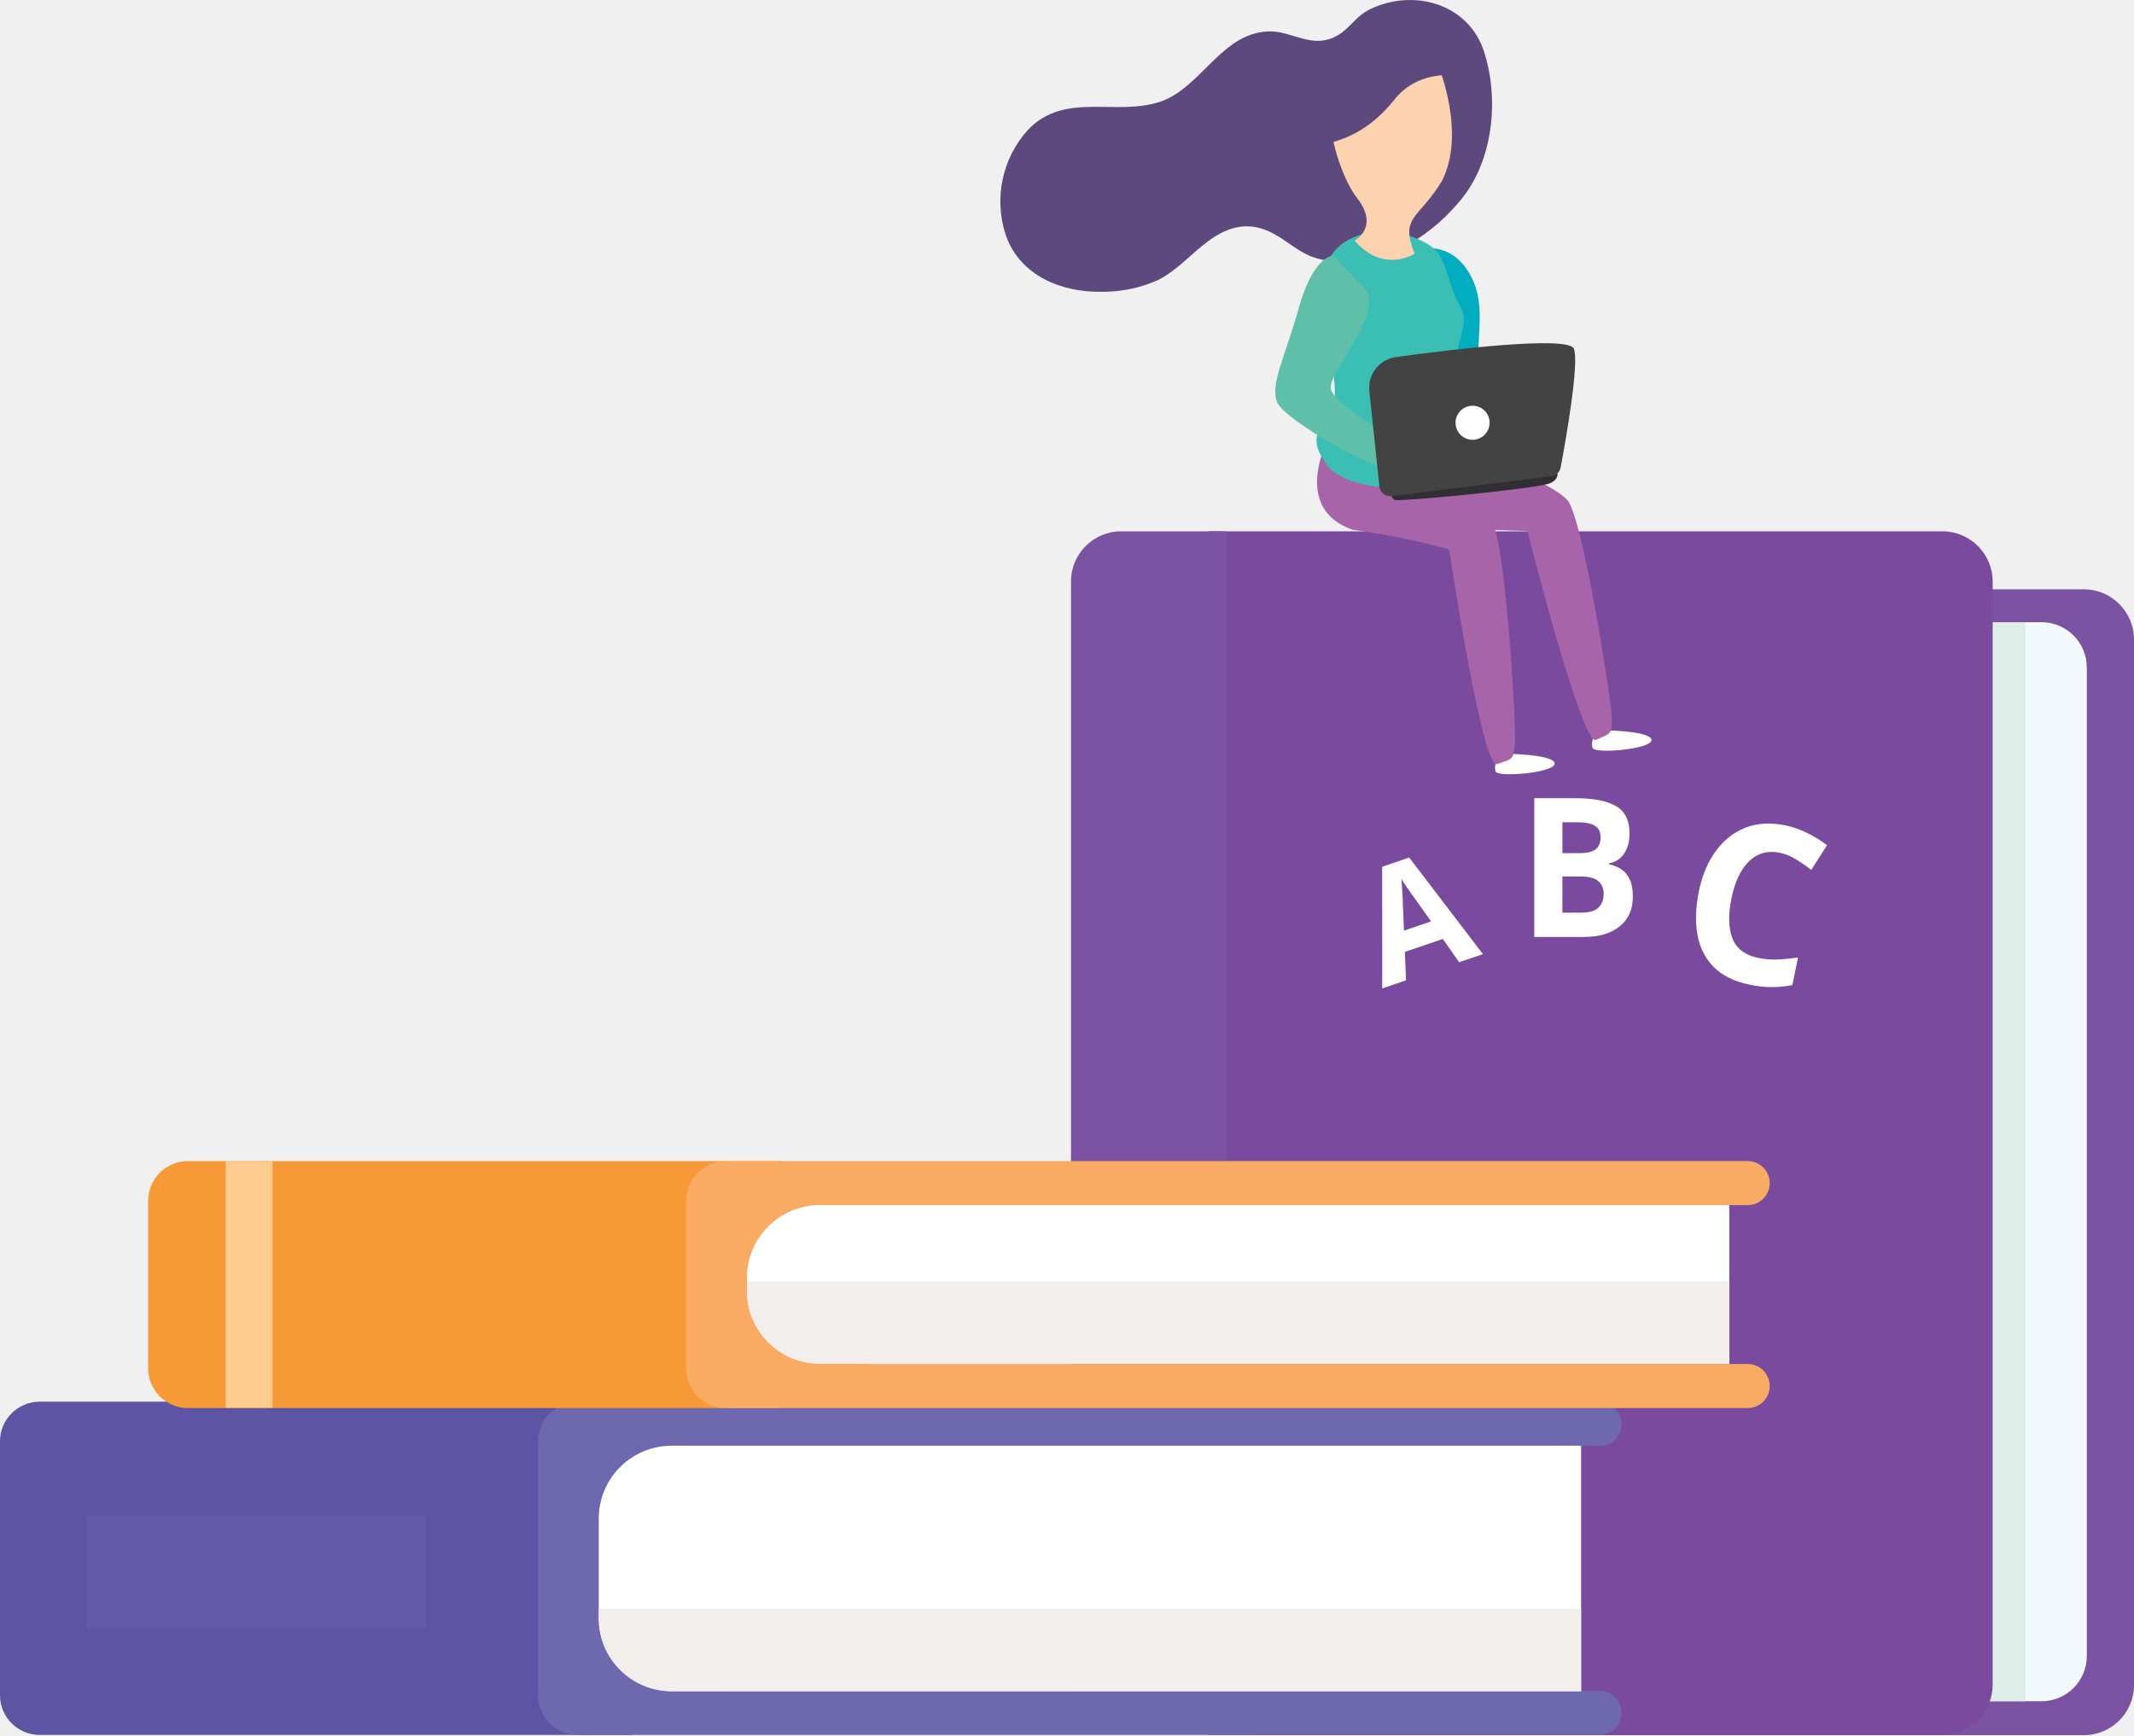
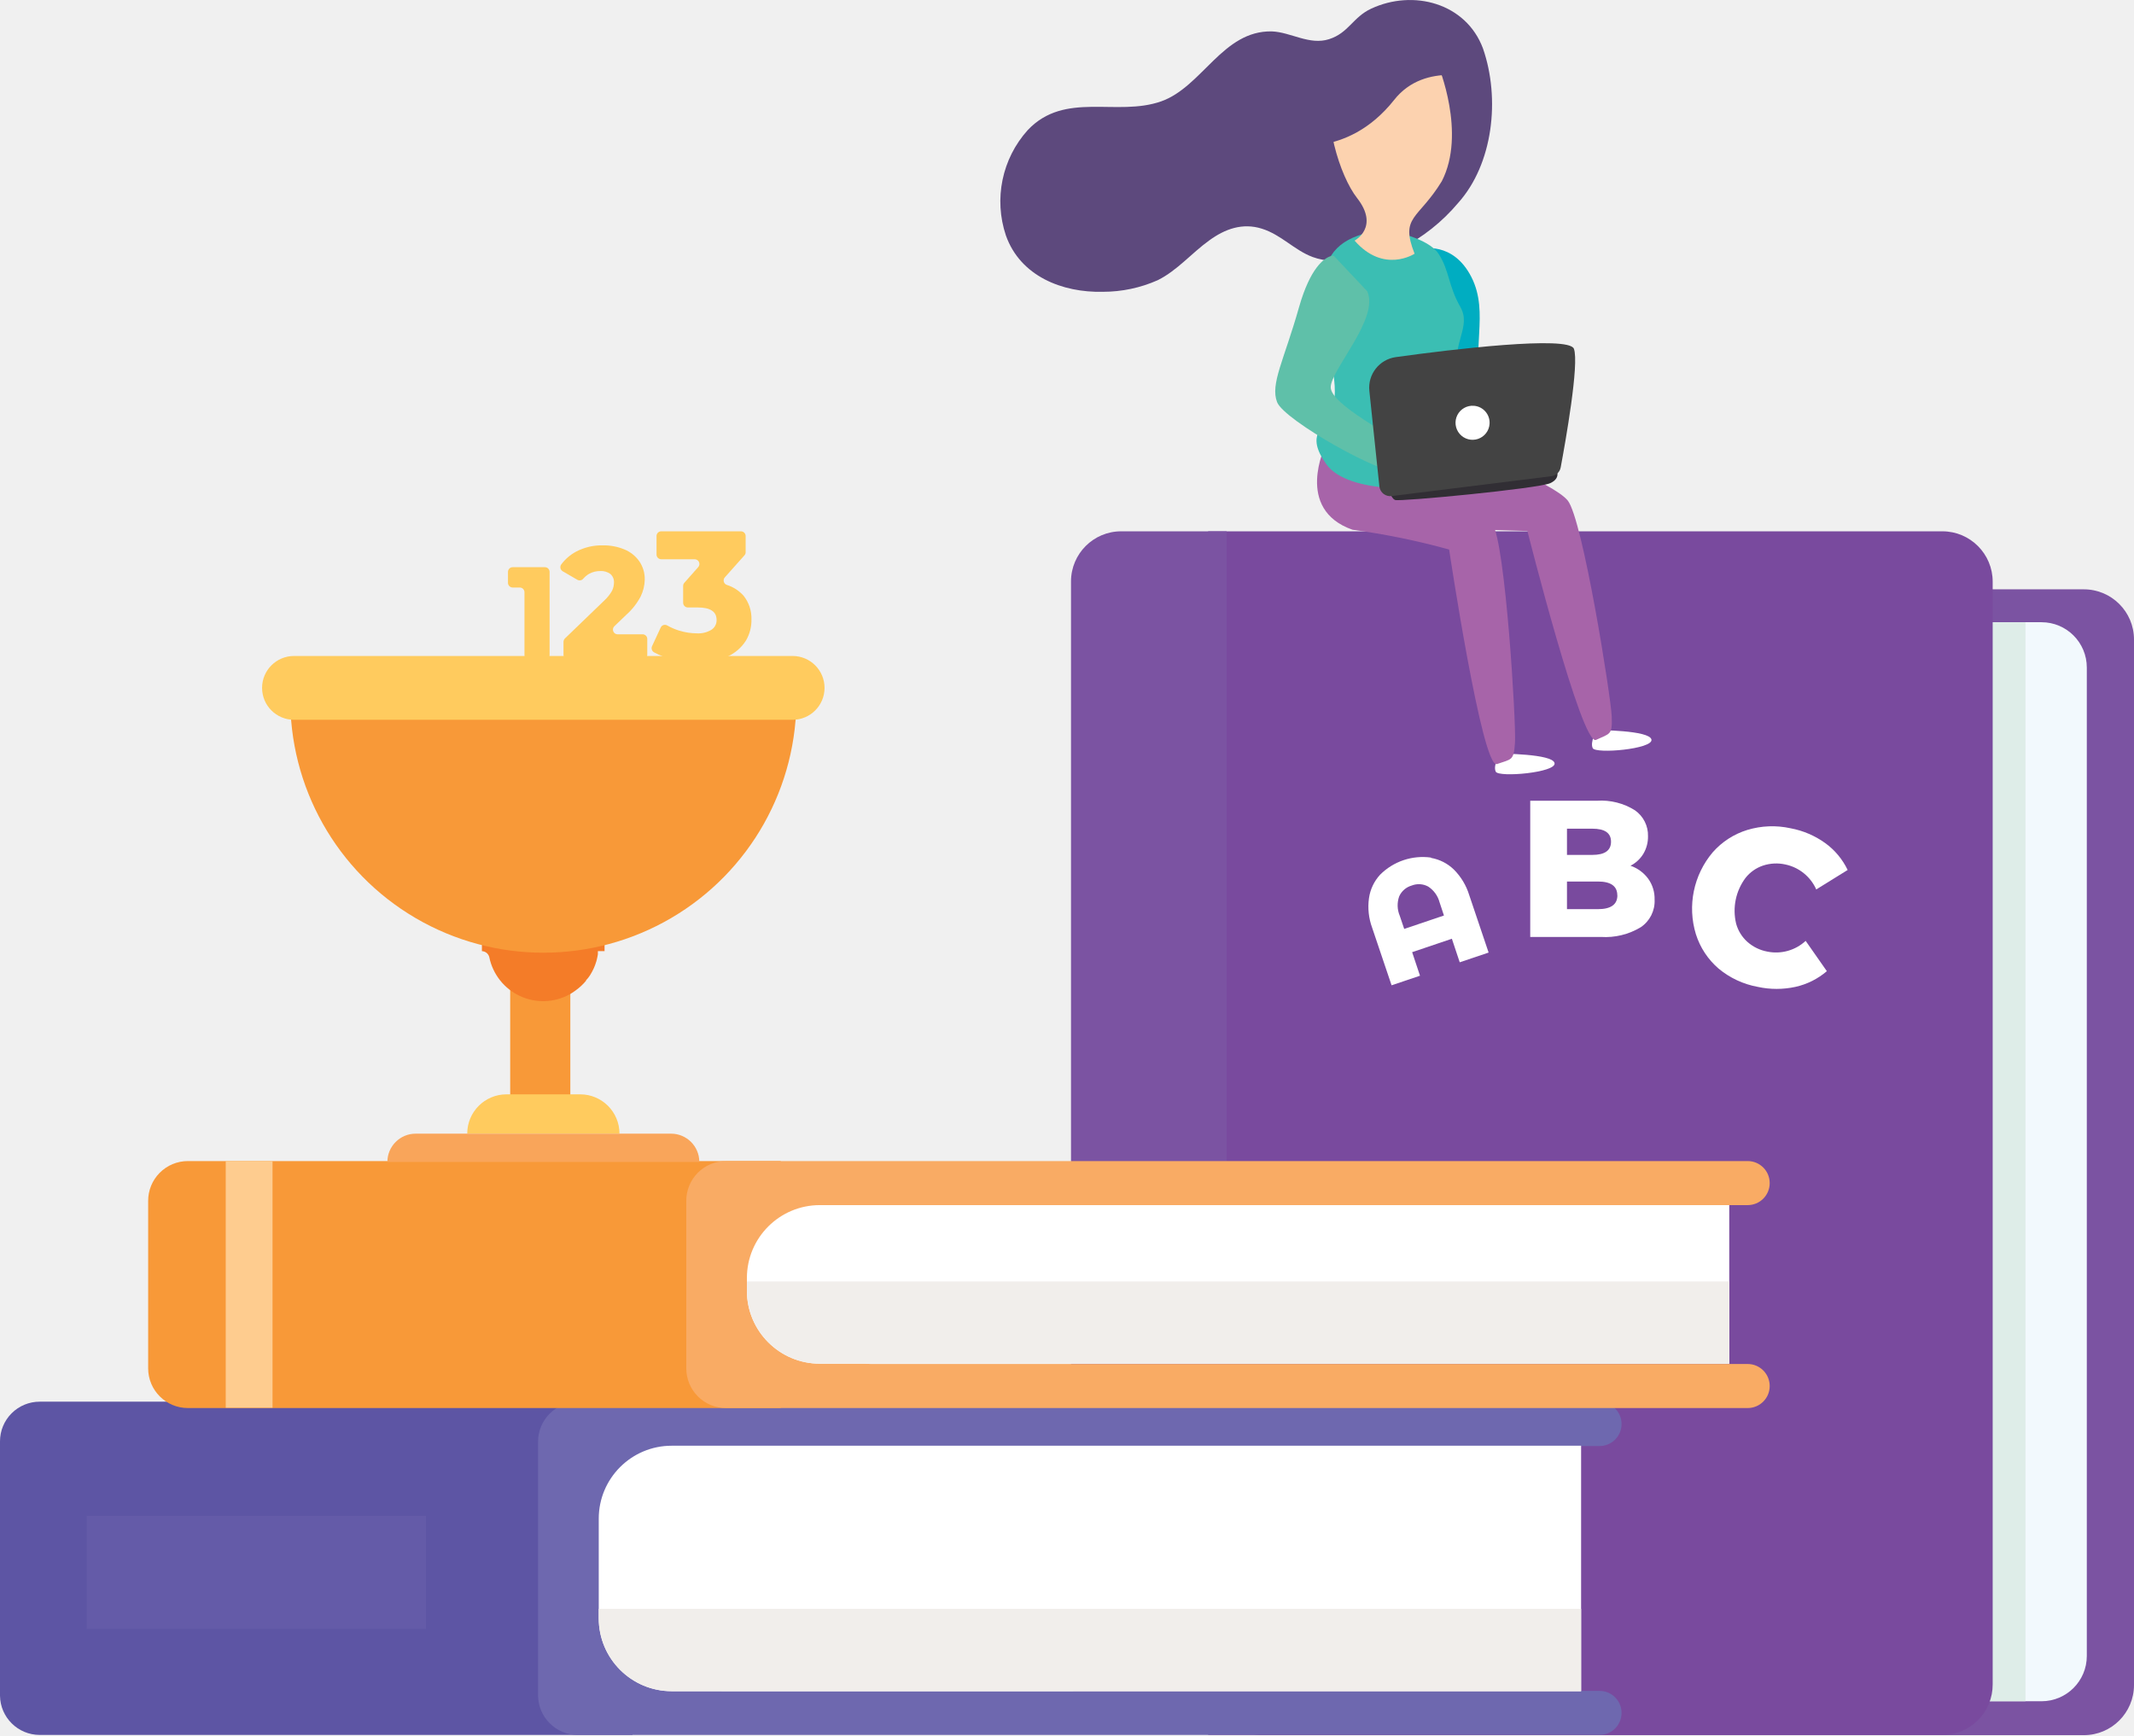
<svg xmlns="http://www.w3.org/2000/svg" viewBox="0 0 271.8 221.04">
  <defs>
-     <style>.cls-1{fill:#7b53a2;}.cls-2{fill:#f2f9fd;}.cls-3{fill:#deede8;}.cls-4{fill:#794a9e;}.cls-5{fill:#5d55a4;}.cls-6{fill:#6e68af;}.cls-13,.cls-14,.cls-15,.cls-7{fill:#fff;}.cls-8{fill:#f1eeeb;}.cls-9{fill:#645ba8;}.cls-10{fill:#f89938;}.cls-11{fill:#f9ab64;}.cls-12{fill:#fecc8f;}.cls-13{font-size:28.34px;}.cls-13,.cls-14,.cls-15{font-family:MontserratAlternates-ExtraBold, Montserrat Alternates;font-weight:800;}.cls-14{font-size:24.75px;}.cls-15{font-size:20.42px;}.cls-16{fill:#00adc1;}.cls-17{fill:#5d497d;}.cls-18{fill:#a764a9;}.cls-19{fill:#3bbeb3;}.cls-20{fill:#fcd2af;}.cls-21{fill:#5fc0a9;}.cls-22{fill:#312e34;}.cls-23{fill:#434343;}</style>
+     <style>.cls-1{fill:#7b53a2;}.cls-2{fill:#f2f9fd;}.cls-3{fill:#deede8;}.cls-4{fill:#794a9e;}.cls-5{fill:#5d55a4;}.cls-6{fill:#6e68af;}.cls-7{fill:#fff;}.cls-8{fill:#f1eeeb;}.cls-9{fill:#645ba8;}.cls-10{fill:#f89938;}.cls-11{fill:#f9ab64;}.cls-12{fill:#fecc8f;}.cls-13{fill:#00adc1;}.cls-14{fill:#5d497d;}.cls-15{fill:#a764a9;}.cls-16{fill:#3bbeb3;}.cls-17{fill:#fcd2af;}.cls-18{fill:#5fc0a9;}.cls-19{fill:#312e34;}.cls-20{fill:#434343;}.cls-21{fill:#ffcb5e;}.cls-22{fill:#f9a55a;}.cls-23{fill:#f47c28;}</style>
  </defs>
  <g id="Layer_2" data-name="Layer 2">
    <g id="Layer_1-2" data-name="Layer 1">
      <rect class="cls-1" x="154.41" y="75.07" width="117.39" height="145.96" rx="6.39" />
      <rect class="cls-2" x="159.88" y="79.26" width="105.91" height="137.45" rx="5.77" />
      <rect class="cls-3" x="226.15" y="79.26" width="31.83" height="137.45" />
      <path class="cls-4" d="M247.41,67.68H153.88V221h93.53a6.41,6.41,0,0,0,6.39-6.44V74.11A6.41,6.41,0,0,0,247.41,67.68Z" />
      <path class="cls-1" d="M156.23,67.68H142.8a6.39,6.39,0,0,0-6.39,6.39V213.64A6.39,6.39,0,0,0,142.8,220h13.43Z" />
      <path class="cls-5" d="M80.56,178.55H5.06A5.05,5.05,0,0,0,0,183.61V216A5.06,5.06,0,0,0,5.06,221h75.5Z" />
      <path class="cls-6" d="M89.23,212.62V187a2.8,2.8,0,0,1,2.8-2.8h111.7a2.8,2.8,0,0,0,2.8-2.81h0a2.8,2.8,0,0,0-2.8-2.8H73.59a5.06,5.06,0,0,0-5.06,5.06V216A5.07,5.07,0,0,0,73.59,221H203.73a2.8,2.8,0,0,0,2.8-2.81h0a2.8,2.8,0,0,0-2.8-2.8H92A2.8,2.8,0,0,1,89.23,212.62Z" />
      <path class="cls-7" d="M85.55,184.16H201.38a0,0,0,0,1,0,0v31.27a0,0,0,0,1,0,0H85.55a9.29,9.29,0,0,1-9.29-9.29V193.45A9.29,9.29,0,0,1,85.55,184.16Z" />
      <path class="cls-8" d="M76.26,204.94v1.2a9.29,9.29,0,0,0,9.29,9.29H201.38V204.94Z" />
      <rect class="cls-9" x="11.04" y="193.09" width="43.21" height="14.4" />
      <path class="cls-10" d="M99.44,147.9H23.93A5.06,5.06,0,0,0,18.87,153v21.3a5.06,5.06,0,0,0,5.06,5.06H99.44V147.9Z" />
      <path class="cls-11" d="M108.1,170.91v-14.6a2.8,2.8,0,0,1,2.81-2.8H222.6a2.8,2.8,0,0,0,2.8-2.81h0a2.8,2.8,0,0,0-2.8-2.8H92.47A5.05,5.05,0,0,0,87.41,153v21.3a5.05,5.05,0,0,0,5.06,5.06H222.6a2.8,2.8,0,0,0,2.8-2.8h0a2.8,2.8,0,0,0-2.8-2.81H110.91A2.8,2.8,0,0,1,108.1,170.91Z" />
      <path class="cls-7" d="M220.25,173.71H104.42a9.29,9.29,0,0,1-9.29-9.29V162.8a9.29,9.29,0,0,1,9.29-9.29H220.25Z" />
      <path class="cls-8" d="M95.13,163.23v1.19a9.29,9.29,0,0,0,9.29,9.29H220.25V163.23Z" />
      <polygon class="cls-12" points="28.75 179.32 34.71 179.32 34.71 147.9 34.71 147.9 28.75 147.9 28.75 147.9 28.75 179.32" />
-       <text class="cls-13" transform="translate(212.81 123.08) rotate(11.63) scale(0.96 1)">C</text>
-       <text class="cls-14" transform="translate(193.27 119.35) scale(0.96 1)">B</text>
-       <text class="cls-15" transform="matrix(0.91, -0.31, 0.32, 0.95, 176.05, 125.91)">A</text>
+       <path class="cls-7" d="M218.9,123.39A9.58,9.58,0,0,1,216,119a11.11,11.11,0,0,1,2.15-10.44,9.63,9.63,0,0,1,4.4-2.84,10.9,10.9,0,0,1,5.52-.21,11,11,0,0,1,4.41,1.89,9.07,9.07,0,0,1,2.85,3.42l-4,2.48a5.56,5.56,0,0,0-3.93-3.18,5.36,5.36,0,0,0-2.85.14,4.78,4.78,0,0,0-2.23,1.57,7,7,0,0,0-1.2,5.81,4.81,4.81,0,0,0,1.43,2.33,5.27,5.27,0,0,0,2.56,1.25,5.55,5.55,0,0,0,4.87-1.37l2.7,3.86a9.21,9.21,0,0,1-4,2,11.25,11.25,0,0,1-4.8,0A10.84,10.84,0,0,1,218.9,123.39Z" />
+       <path class="cls-7" d="M209.93,111.94a4.35,4.35,0,0,1,.81,2.66,4,4,0,0,1-1.76,3.51,8.72,8.72,0,0,1-5.08,1.24h-9V102h8.5a8.06,8.06,0,0,1,4.84,1.22,3.89,3.89,0,0,1,1.66,3.3,4.23,4.23,0,0,1-.58,2.22,4.09,4.09,0,0,1-1.65,1.54A4.67,4.67,0,0,1,209.93,111.94Zm-10.35-6.38v3.34h3.23c1.58,0,2.38-.56,2.38-1.68s-.8-1.66-2.38-1.66Zm6.41,8.49c0-1.17-.82-1.76-2.47-1.76h-3.94v3.52h3.94C205.17,115.81,206,115.22,206,114.05Z" />
+       <path class="cls-7" d="M182.26,109.28a5.54,5.54,0,0,1,2.92,1.49,7.89,7.89,0,0,1,1.95,3.25l2.47,7.32-3.68,1.24-1-3-5.06,1.71,1,3-3.62,1.22-2.47-7.32a7.79,7.79,0,0,1-.41-3.77,5.56,5.56,0,0,1,1.42-3,7.68,7.68,0,0,1,6.48-2.18Zm1.65,7.34-.56-1.69a3.44,3.44,0,0,0-1.45-2,2.48,2.48,0,0,0-2.09-.13,2.5,2.5,0,0,0-1.6,1.38,3.41,3.41,0,0,0,.07,2.47l.57,1.68Z" />
      <path class="cls-7" d="M191,96s6.77,0,7,1.21-7.11,1.85-7.49,1.09S191,96,191,96Z" />
      <path class="cls-7" d="M203.34,93s6.77,0,7,1.21-7.11,1.85-7.48,1.09S203.34,93,203.34,93Z" />
-       <path class="cls-16" d="M181.05,31.71s4-1.05,6.36,3.59-.25,9.62,1.58,14-2.28,6.44-5.75,3S179.3,34.23,181.05,31.71Z" />
-       <path class="cls-17" d="M188.88,6.17C186.72.38,180-1.39,174.65,1.1c-2.35,1.09-2.87,3.09-5.37,3.89S164.43,4.1,162,4c-6.27-.14-8.86,7.05-14.1,8.91-5.69,2-12.26-1.35-17,3.66A13.59,13.59,0,0,0,128.12,30c1.84,5.19,7.18,7.29,12.34,7.17a17.21,17.21,0,0,0,7-1.48c2.49-1.24,4.31-3.45,6.55-5.06,2-1.46,4.23-2.28,6.71-1.5s4.13,2.74,6.47,3.61c3.12,1.16,8.37.32,11.17-1.06a23.35,23.35,0,0,0,7.36-5.83C190.16,20.9,191.11,12.58,188.88,6.17Z" />
-       <path class="cls-18" d="M168.82,56.76s-4,8.1,3.44,10.72A92.66,92.66,0,0,1,184.57,70s4.2,28,6.09,27.33,2.14-.38,2.3-2.75-1.21-25.42-2.89-27.91S177.91,59,177.91,59l-9.09-2.19" />
-       <path class="cls-18" d="M177.57,56.06s-2.61,9.3,5.09,11.17c7.39.29,11.88.41,11.88.41s6.93,27.46,8.74,26.61,2.09-.59,2-3-3.7-25.19-5.61-27.5-12.86-6.44-12.86-6.44l-10.29-.47" />
-       <path class="cls-19" d="M177.07,29.42s4.81.83,6.17,2.93,1.24,4.1,2.74,6.71-1.15,4.62-.22,8.37.41,3.88,2.35,7.36-.32,4.84-3.1,6.33-13.33,1.9-16.09-2-.2-4.54.82-7.32-1.11-8.9-1.29-13.77,1.48-7.1,5.07-8.2S177.07,29.42,177.07,29.42Z" />
-       <path class="cls-20" d="M183.18,8.34s3.61,8.61.46,14.74c-3,4.92-5.36,4.44-3.47,9.24,0,0-3.92,2.59-7.64-1.67,0,0,3.22-1.71.32-5.42-2.2-2.79-4.5-10.12-3.19-15.14s4.5-6,8-5.57S182.77,6.79,183.18,8.34Z" />
-       <path class="cls-21" d="M169.87,32.57a1,1,0,0,0-.42.07c-.8.27-2.56,1.44-4,6.5-1.9,6.73-3.69,9.78-2.79,12.09s13.62,9.49,16,9,1.84-1.86.35-3.28-9.54-5.39-9.52-7.63,6.26-8.82,4.64-12.23" />
-       <path class="cls-22" d="M198.15,59.71s.82,1.15-.71,1.84-19.17,2.38-19.75,2.14-.79-1.44-.79-1.44Z" />
-       <path class="cls-23" d="M174.41,49.79a3.93,3.93,0,0,1,3.37-4.3c7.15-1,22-2.76,22.68-1.07.71,1.87-1.08,11.9-1.68,15.12a1.38,1.38,0,0,1-1.19,1.12l-20.34,2.53A1.39,1.39,0,0,1,175.69,62Z" />
+       <path class="cls-13" d="M181.05,31.71s4-1.05,6.36,3.59-.25,9.62,1.58,14-2.28,6.44-5.75,3S179.3,34.23,181.05,31.71Z" />
+       <path class="cls-14" d="M188.88,6.17C186.72.38,180-1.39,174.65,1.1c-2.35,1.09-2.87,3.09-5.37,3.89S164.43,4.1,162,4c-6.27-.14-8.86,7.05-14.1,8.91-5.69,2-12.26-1.35-17,3.66A13.59,13.59,0,0,0,128.12,30c1.84,5.19,7.18,7.29,12.34,7.17a17.21,17.21,0,0,0,7-1.48c2.49-1.24,4.31-3.45,6.55-5.06,2-1.46,4.23-2.28,6.71-1.5s4.13,2.74,6.47,3.61c3.12,1.16,8.37.32,11.17-1.06a23.35,23.35,0,0,0,7.36-5.83C190.16,20.9,191.11,12.58,188.88,6.17Z" />
+       <path class="cls-15" d="M168.82,56.76s-4,8.1,3.44,10.72A92.66,92.66,0,0,1,184.57,70s4.2,28,6.09,27.33,2.14-.38,2.3-2.75-1.21-25.42-2.89-27.91S177.91,59,177.91,59l-9.09-2.19" />
+       <path class="cls-15" d="M177.57,56.06s-2.61,9.3,5.09,11.17c7.39.29,11.88.41,11.88.41s6.93,27.46,8.74,26.61,2.09-.59,2-3-3.7-25.19-5.61-27.5-12.86-6.44-12.86-6.44l-10.29-.47" />
+       <path class="cls-16" d="M177.07,29.42s4.81.83,6.17,2.93,1.24,4.1,2.74,6.71-1.15,4.62-.22,8.37.41,3.88,2.35,7.36-.32,4.84-3.1,6.33-13.33,1.9-16.09-2-.2-4.54.82-7.32-1.11-8.9-1.29-13.77,1.48-7.1,5.07-8.2S177.07,29.42,177.07,29.42Z" />
+       <path class="cls-17" d="M183.18,8.34s3.61,8.61.46,14.74c-3,4.92-5.36,4.44-3.47,9.24,0,0-3.92,2.59-7.64-1.67,0,0,3.22-1.71.32-5.42-2.2-2.79-4.5-10.12-3.19-15.14s4.5-6,8-5.57S182.77,6.79,183.18,8.34Z" />
+       <path class="cls-18" d="M169.87,32.57a1,1,0,0,0-.42.07c-.8.27-2.56,1.44-4,6.5-1.9,6.73-3.69,9.78-2.79,12.09s13.62,9.49,16,9,1.84-1.86.35-3.28-9.54-5.39-9.52-7.63,6.26-8.82,4.64-12.23" />
+       <path class="cls-19" d="M198.15,59.71s.82,1.15-.71,1.84-19.17,2.38-19.75,2.14-.79-1.44-.79-1.44Z" />
+       <path class="cls-20" d="M174.41,49.79a3.93,3.93,0,0,1,3.37-4.3c7.15-1,22-2.76,22.68-1.07.71,1.87-1.08,11.9-1.68,15.12a1.38,1.38,0,0,1-1.19,1.12l-20.34,2.53A1.39,1.39,0,0,1,175.69,62Z" />
      <path class="cls-7" d="M189.72,54a2.17,2.17,0,1,1-2-2.31A2.16,2.16,0,0,1,189.72,54Z" />
-       <path class="cls-17" d="M163.7,18.29s7.75,2.14,13.85-5.54c4-5.12,11.12-2.58,11.12-2.58s-5-12.73-16.8-5.24C161.78,11.31,163.41,15.68,163.7,18.29Z" />
+       <path class="cls-14" d="M163.7,18.29s7.75,2.14,13.85-5.54c4-5.12,11.12-2.58,11.12-2.58s-5-12.73-16.8-5.24C161.78,11.31,163.41,15.68,163.7,18.29Z" />
+       <path class="cls-21" d="M70,72.85V83.44a.6.6,0,0,1-.6.6h-2a.6.6,0,0,1-.6-.6v-8a.6.6,0,0,0-.6-.6h-.9a.6.6,0,0,1-.6-.6V72.85a.6.6,0,0,1,.6-.6h4.1A.6.6,0,0,1,70,72.85Z" />
+       <path class="cls-21" d="M82.44,81.43v2a.6.6,0,0,1-.6.6H72.37a.6.6,0,0,1-.6-.6V81.76a.64.64,0,0,1,.18-.43l5-4.82a5.12,5.12,0,0,0,1-1.25,2.38,2.38,0,0,0,.25-1.05,1.36,1.36,0,0,0-.45-1.09,2,2,0,0,0-1.31-.38,2.91,2.91,0,0,0-1.4.35,3,3,0,0,0-.75.62.59.59,0,0,1-.76.14l-1.86-1.08a.6.6,0,0,1-.18-.88,5.8,5.8,0,0,1,1.88-1.62,7,7,0,0,1,3.42-.8,6.84,6.84,0,0,1,2.77.53,4.32,4.32,0,0,1,1.88,1.52,4,4,0,0,1,.68,2.3A5.14,5.14,0,0,1,81.59,76a8.38,8.38,0,0,1-1.85,2.34l-1.52,1.46a.6.6,0,0,0,.42,1h3.2A.59.59,0,0,1,82.44,81.43Z" />
+       <path class="cls-21" d="M94.71,75.89a4.62,4.62,0,0,1,1,3A5.1,5.1,0,0,1,95,81.61a5.39,5.39,0,0,1-2.29,2,8.6,8.6,0,0,1-3.8.76A13.06,13.06,0,0,1,85.63,84a10.38,10.38,0,0,1-2.32-.9.61.61,0,0,1-.26-.79l1.1-2.37a.59.59,0,0,1,.83-.27,7.67,7.67,0,0,0,1.52.66,8,8,0,0,0,2.28.35,3.25,3.25,0,0,0,1.82-.45,1.43,1.43,0,0,0,.67-1.26q0-1.59-2.4-1.59H87.61a.6.6,0,0,1-.6-.6V74.64a.59.59,0,0,1,.15-.4l1.77-2a.6.6,0,0,0-.45-1H84.22a.6.6,0,0,1-.6-.6V68.28a.6.6,0,0,1,.6-.6H94.37a.6.6,0,0,1,.6.6v2.07a.59.59,0,0,1-.16.4l-2.46,2.76a.6.6,0,0,0,.23,1A4.77,4.77,0,0,1,94.71,75.89Z" />
+       <rect class="cls-10" x="64.98" y="125.01" width="7.66" height="16.89" />
+       <path class="cls-21" d="M64.51,139.4H73.9a5,5,0,0,1,5,5v0a0,0,0,0,1,0,0H59.51a0,0,0,0,1,0,0v0A5,5,0,0,1,64.51,139.4Z" />
+       <path class="cls-22" d="M52.94,144.41H85.47a3.6,3.6,0,0,1,3.6,3.6v0a0,0,0,0,1,0,0H49.34a0,0,0,0,1,0,0v0a3.6,3.6,0,0,1,3.6-3.6Z" />
+       <path class="cls-23" d="M75.15,124.23l.25-.43c.07-.12.13-.25.19-.38l.07-.15a7.64,7.64,0,0,0,.29-.8l.06-.22c.06-.23.1-.46.14-.69l0-.2,0-.2H77v-1.78H61.38v1.78h0a1,1,0,0,1,.94.77,7,7,0,0,0,10.2,4.75h0a6.76,6.76,0,0,0,.72-.46l.16-.12c.18-.13.36-.28.53-.43l.14-.13a6.76,6.76,0,0,0,.58-.62l0-.07C74.87,124.65,75,124.44,75.15,124.23Z" />
+       <path class="cls-10" d="M101.43,88.56a32.23,32.23,0,1,1-64.45,0Z" />
+       <rect class="cls-21" x="33.38" y="83.56" width="71.64" height="8.13" rx="4.07" />
    </g>
  </g>
</svg>
